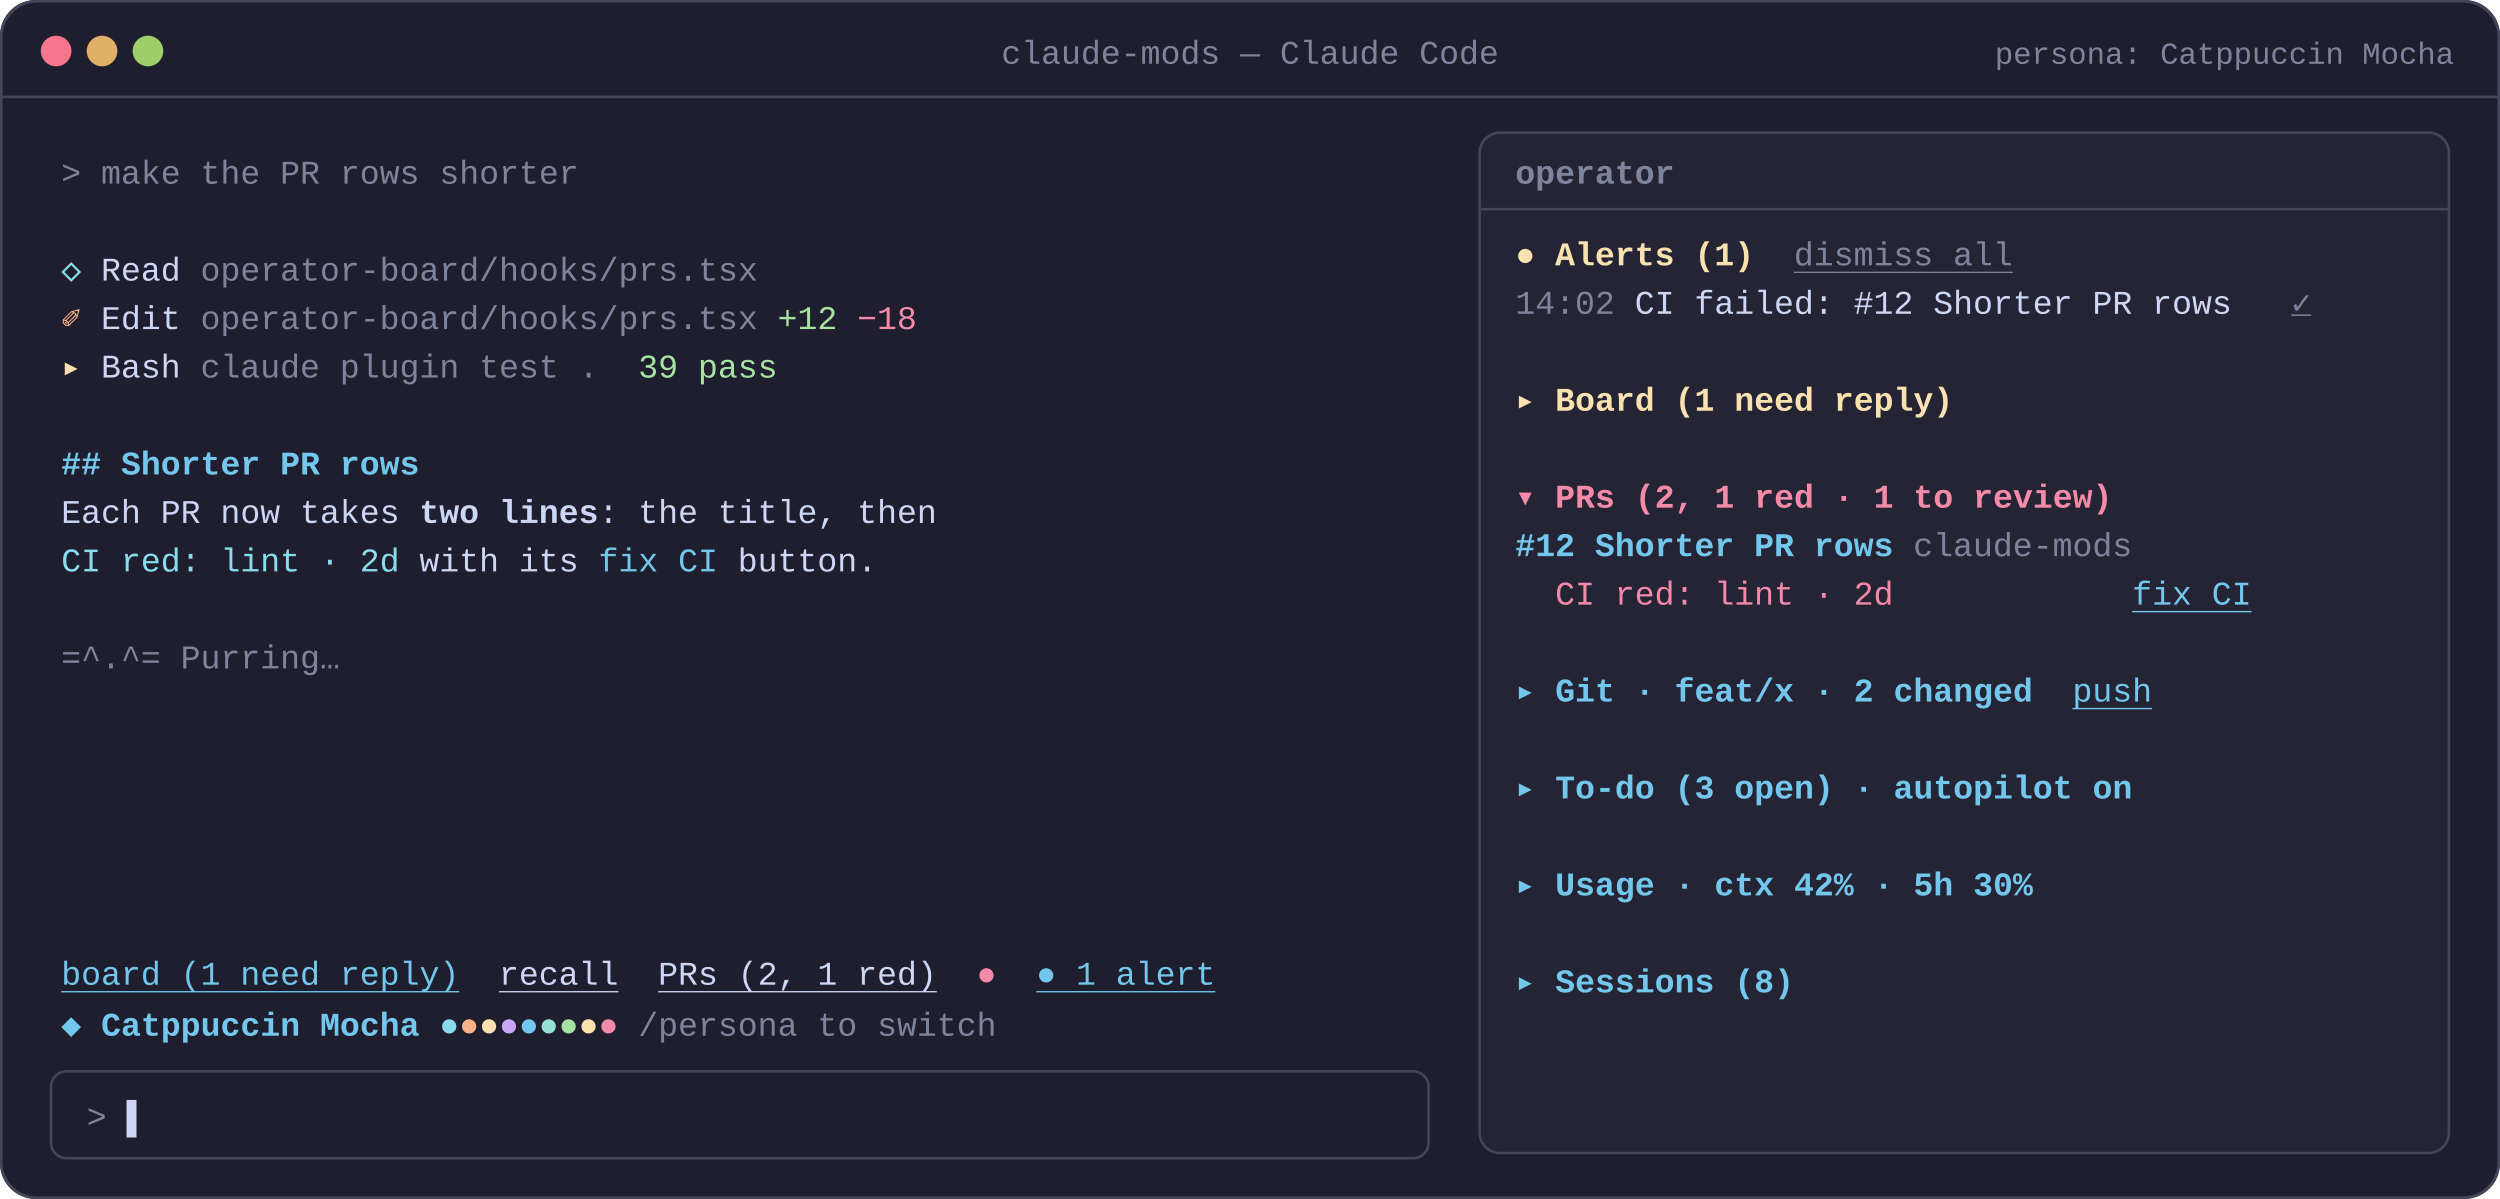
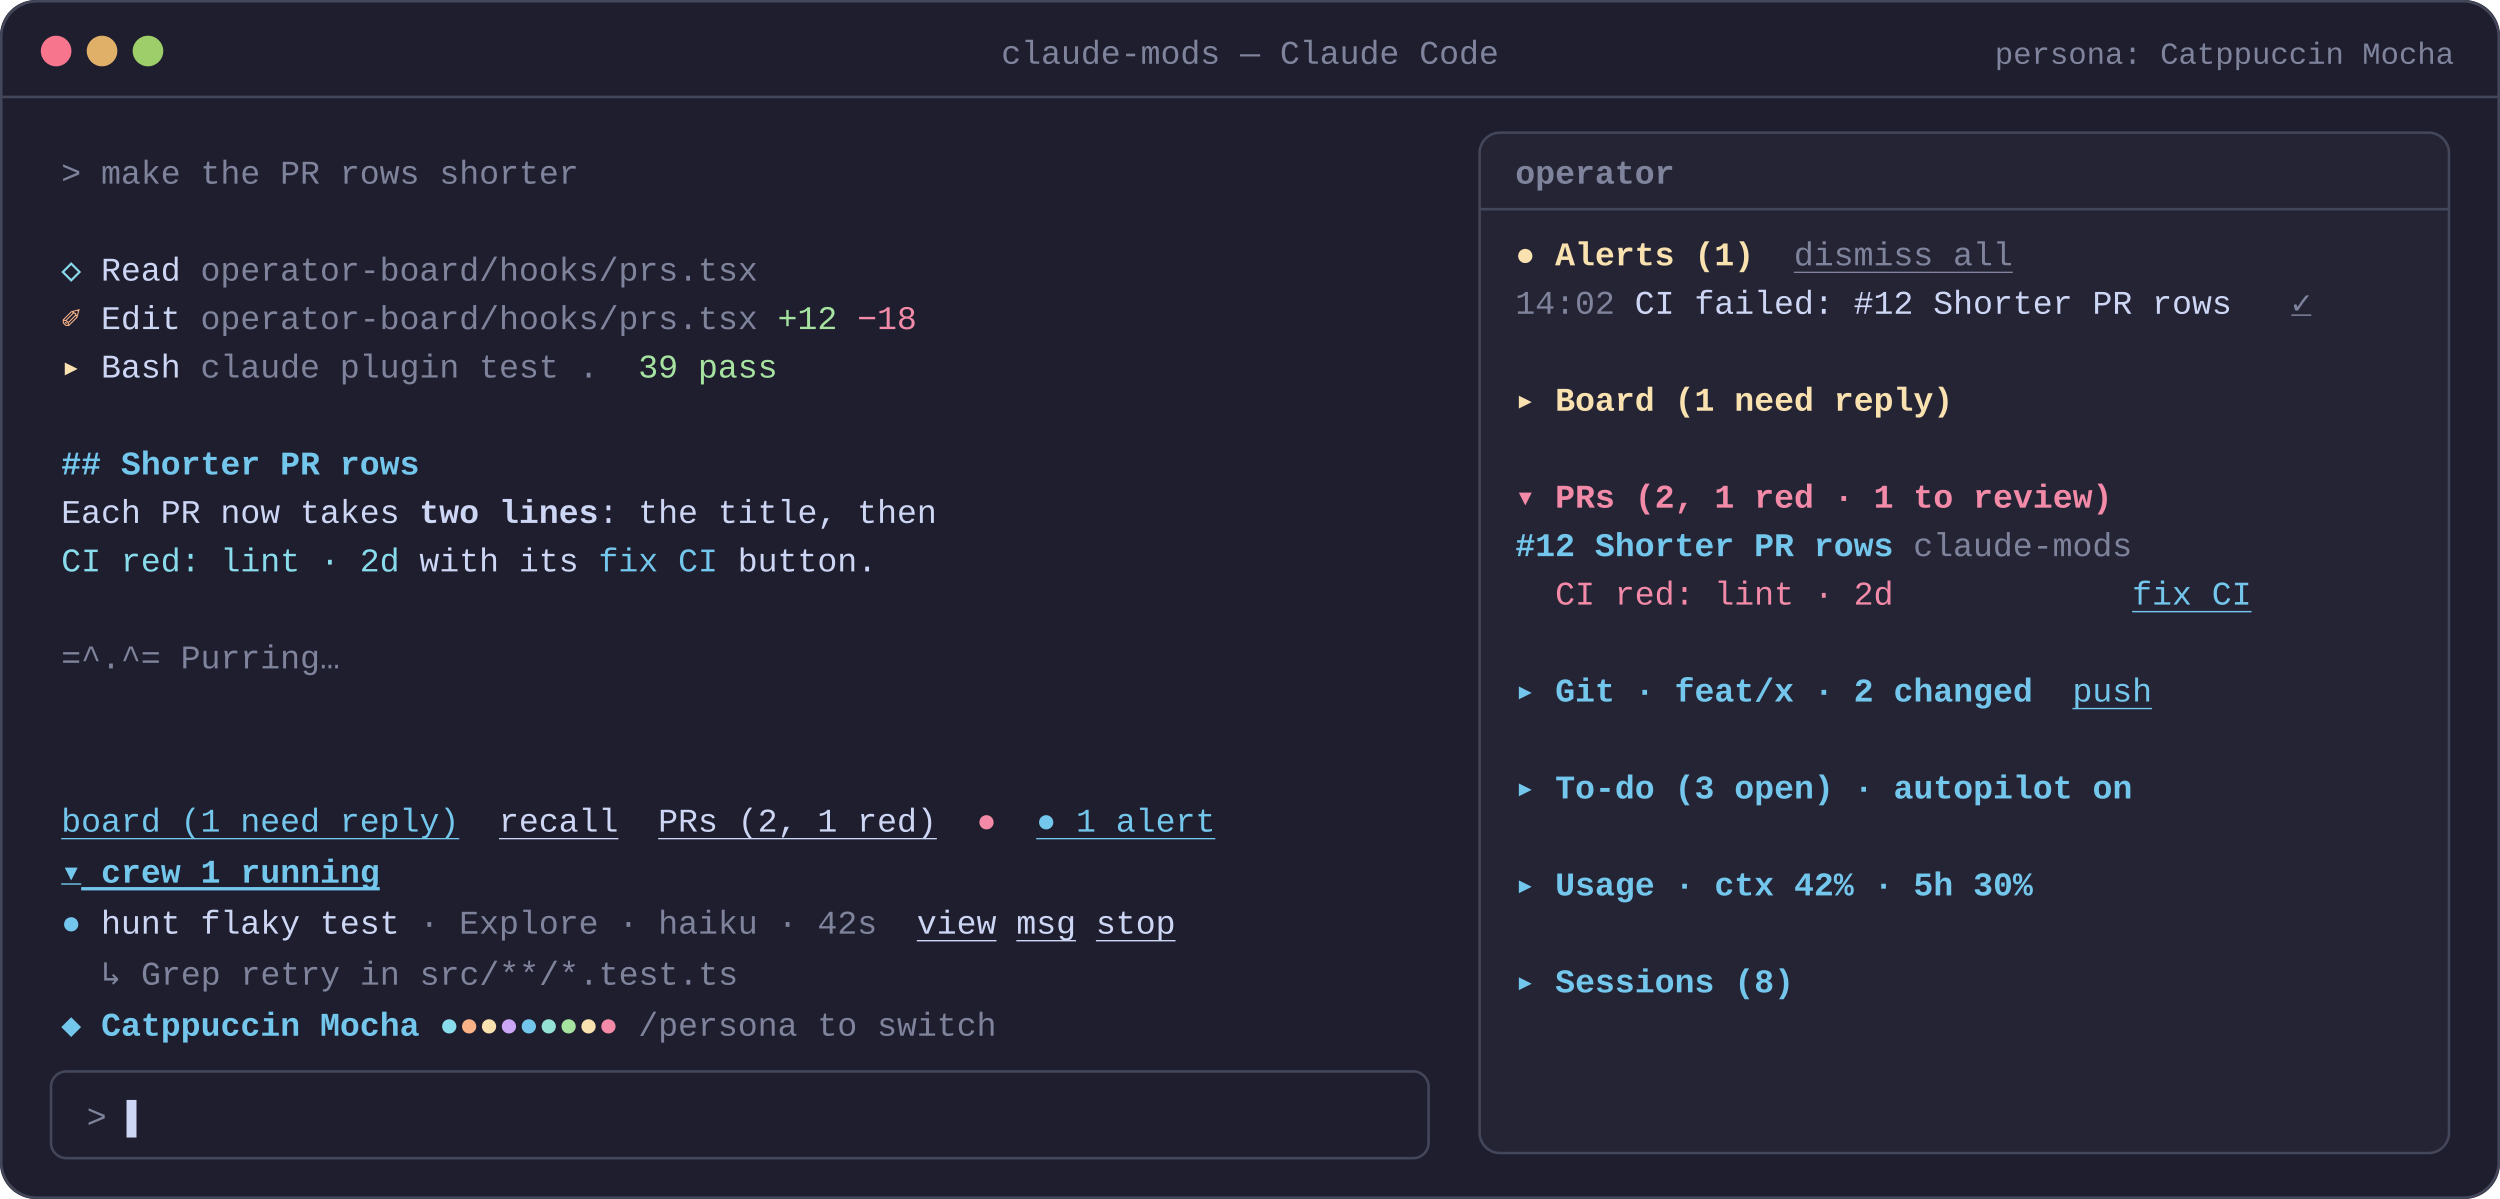
<svg xmlns="http://www.w3.org/2000/svg" width="980" height="470" viewBox="0 0 980 470" role="img" aria-label="Illustration: Claude Code at work with the operator pane docked beside it (persona: Catppuccin Mocha)" font-family="ui-monospace, SFMono-Regular, Menlo, Consolas, 'Liberation Mono', monospace" font-size="13">
  <rect width="980" height="470" rx="14" fill="#1e1e2e" />
  <rect x="0.5" y="0.5" width="979" height="469" rx="14" fill="none" stroke="#44465a" />
  <circle cx="22" cy="20" r="6" fill="#f7768e" />
  <circle cx="40" cy="20" r="6" fill="#e0af68" />
  <circle cx="58" cy="20" r="6" fill="#9ece6a" />
  <text x="392.5" y="25" fill="#7f849c" xml:space="preserve">claude-mods — Claude Code</text>
  <text x="962" y="25" fill="#7f849c" font-size="12" text-anchor="end">persona: Catppuccin Mocha</text>
  <line x1="0" y1="38" x2="980" y2="38" stroke="#44465a" />
  <rect x="580" y="52" width="380" height="400" rx="8" fill="#242435" stroke="#44465a" />
  <text x="594.0" y="72" fill="#7f849c" font-weight="700" xml:space="preserve">operator</text>
  <line x1="580" y1="82" x2="960" y2="82" stroke="#44465a" />
  <rect x="20" y="420" width="540" height="34" rx="6" fill="none" stroke="#44465a" />
  <text x="24.0" y="72" fill="#7f849c" xml:space="preserve">&gt; make the PR rows shorter</text>
  <text x="24.0" y="110" fill="#89dceb" xml:space="preserve">◇</text>
  <text x="31.8" y="110" fill="#cdd6f4" xml:space="preserve"> </text>
  <text x="39.6" y="110" fill="#cdd6f4" xml:space="preserve">Read</text>
  <text x="70.8" y="110" fill="#cdd6f4" xml:space="preserve"> </text>
  <text x="78.6" y="110" fill="#7f849c" xml:space="preserve">operator-board/hooks/prs.tsx</text>
  <text x="24.0" y="129" fill="#fab387" xml:space="preserve">✐</text>
  <text x="31.8" y="129" fill="#cdd6f4" xml:space="preserve"> </text>
  <text x="39.6" y="129" fill="#cdd6f4" xml:space="preserve">Edit</text>
  <text x="70.8" y="129" fill="#cdd6f4" xml:space="preserve"> </text>
  <text x="78.6" y="129" fill="#7f849c" xml:space="preserve">operator-board/hooks/prs.tsx</text>
  <text x="297.0" y="129" fill="#cdd6f4" xml:space="preserve"> </text>
  <text x="304.8" y="129" fill="#a6e3a1" xml:space="preserve">+12</text>
  <text x="328.2" y="129" fill="#cdd6f4" xml:space="preserve"> </text>
  <text x="336.0" y="129" fill="#f38ba8" xml:space="preserve">−18</text>
  <text x="24.0" y="148" fill="#f9e2af" xml:space="preserve">▸</text>
  <text x="31.8" y="148" fill="#cdd6f4" xml:space="preserve"> </text>
  <text x="39.6" y="148" fill="#cdd6f4" xml:space="preserve">Bash</text>
  <text x="70.8" y="148" fill="#cdd6f4" xml:space="preserve"> </text>
  <text x="78.6" y="148" fill="#7f849c" xml:space="preserve">claude plugin test .</text>
  <text x="234.6" y="148" fill="#cdd6f4" xml:space="preserve">  </text>
  <text x="250.2" y="148" fill="#a6e3a1" xml:space="preserve">39 pass</text>
  <text x="24.0" y="186" fill="#74c7ec" font-weight="700" xml:space="preserve">## Shorter PR rows</text>
  <text x="24.0" y="205" fill="#cdd6f4" xml:space="preserve">Each PR now takes </text>
  <text x="164.4" y="205" fill="#cdd6f4" font-weight="700" xml:space="preserve">two lines</text>
  <text x="234.6" y="205" fill="#cdd6f4" xml:space="preserve">: the title, then</text>
  <text x="24.0" y="224" fill="#89dceb" xml:space="preserve">CI red: lint · 2d</text>
  <text x="156.6" y="224" fill="#cdd6f4" xml:space="preserve"> with its </text>
  <text x="234.6" y="224" fill="#74c7ec" xml:space="preserve">fix CI</text>
  <text x="281.4" y="224" fill="#cdd6f4" xml:space="preserve"> button.</text>
  <text x="24.0" y="262" fill="#7f849c" xml:space="preserve">=^.^= Purring…</text>
-   <text x="24.0" y="386" fill="#74c7ec" text-decoration="underline" xml:space="preserve">board (1 need reply)</text>
-   <text x="180.0" y="386" fill="#cdd6f4" xml:space="preserve">  </text>
-   <text x="195.6" y="386" fill="#cdd6f4" text-decoration="underline" xml:space="preserve">recall</text>
-   <text x="242.4" y="386" fill="#cdd6f4" xml:space="preserve">  </text>
-   <text x="258.0" y="386" fill="#cdd6f4" text-decoration="underline" xml:space="preserve">PRs (2, 1 red)</text>
-   <text x="367.2" y="386" fill="#cdd6f4" xml:space="preserve">  </text>
-   <text x="382.8" y="386" fill="#f38ba8" xml:space="preserve">●</text>
-   <text x="390.6" y="386" fill="#cdd6f4" xml:space="preserve">  </text>
-   <text x="406.2" y="386" fill="#74c7ec" text-decoration="underline" xml:space="preserve">● 1 alert</text>
+   <text x="24.0" y="326" fill="#74c7ec" text-decoration="underline" xml:space="preserve">board (1 need reply)</text>
+   <text x="180.0" y="326" fill="#cdd6f4" xml:space="preserve">  </text>
+   <text x="195.6" y="326" fill="#cdd6f4" text-decoration="underline" xml:space="preserve">recall</text>
+   <text x="242.4" y="326" fill="#cdd6f4" xml:space="preserve">  </text>
+   <text x="258.0" y="326" fill="#cdd6f4" text-decoration="underline" xml:space="preserve">PRs (2, 1 red)</text>
+   <text x="367.2" y="326" fill="#cdd6f4" xml:space="preserve">  </text>
+   <text x="382.8" y="326" fill="#f38ba8" xml:space="preserve">●</text>
+   <text x="390.6" y="326" fill="#cdd6f4" xml:space="preserve">  </text>
+   <text x="406.2" y="326" fill="#74c7ec" text-decoration="underline" xml:space="preserve">● 1 alert</text>
+   <text x="24.0" y="346" fill="#74c7ec" font-weight="700" text-decoration="underline" xml:space="preserve">▾ crew 1 running</text>
+   <text x="24.0" y="366" fill="#74c7ec" xml:space="preserve">●</text>
+   <text x="31.8" y="366" fill="#cdd6f4" xml:space="preserve"> hunt flaky test</text>
+   <text x="156.6" y="366" fill="#7f849c" xml:space="preserve"> · Explore · haiku · 42s</text>
+   <text x="343.8" y="366" fill="#cdd6f4" xml:space="preserve">  </text>
+   <text x="359.4" y="366" fill="#cdd6f4" text-decoration="underline" xml:space="preserve">view</text>
+   <text x="390.6" y="366" fill="#cdd6f4" xml:space="preserve"> </text>
+   <text x="398.4" y="366" fill="#cdd6f4" text-decoration="underline" xml:space="preserve">msg</text>
+   <text x="421.8" y="366" fill="#cdd6f4" xml:space="preserve"> </text>
+   <text x="429.6" y="366" fill="#cdd6f4" text-decoration="underline" xml:space="preserve">stop</text>
+   <text x="24.0" y="386" fill="#7f849c" xml:space="preserve">  ↳ Grep retry in src/**/*.test.ts</text>
  <text x="24.0" y="406" fill="#74c7ec" font-weight="700" xml:space="preserve">◆ Catppuccin Mocha</text>
  <text x="164.4" y="406" fill="#cdd6f4" xml:space="preserve"> </text>
  <text x="172.2" y="406" fill="#89dceb" xml:space="preserve">●</text>
  <text x="180.0" y="406" fill="#fab387" xml:space="preserve">●</text>
  <text x="187.8" y="406" fill="#f9e2af" xml:space="preserve">●</text>
  <text x="195.6" y="406" fill="#cba6f7" xml:space="preserve">●</text>
  <text x="203.4" y="406" fill="#74c7ec" xml:space="preserve">●</text>
  <text x="211.2" y="406" fill="#94e2d5" xml:space="preserve">●</text>
  <text x="219.0" y="406" fill="#a6e3a1" xml:space="preserve">●</text>
  <text x="226.8" y="406" fill="#f9e2af" xml:space="preserve">●</text>
  <text x="234.6" y="406" fill="#f38ba8" xml:space="preserve">●</text>
  <text x="242.4" y="406" fill="#cdd6f4" xml:space="preserve"> </text>
  <text x="250.2" y="406" fill="#7f849c" xml:space="preserve">/persona to switch</text>
  <text x="34.0" y="442" fill="#7f849c" xml:space="preserve">&gt;</text>
  <text x="41.8" y="442" fill="#cdd6f4" xml:space="preserve"> ▌</text>
  <text x="594.0" y="104" fill="#f9e2af" font-weight="700" xml:space="preserve">● Alerts (1)</text>
  <text x="687.6" y="104" fill="#cdd6f4" xml:space="preserve">  </text>
  <text x="703.2" y="104" fill="#7f849c" text-decoration="underline" xml:space="preserve">dismiss all</text>
  <text x="594.0" y="123" fill="#7f849c" xml:space="preserve">14:02</text>
  <text x="633.0" y="123" fill="#cdd6f4" xml:space="preserve"> CI failed: #12 Shorter PR rows   </text>
  <text x="898.2" y="123" fill="#7f849c" text-decoration="underline" xml:space="preserve">✓</text>
  <text x="594.0" y="161" fill="#f9e2af" font-weight="700" xml:space="preserve">▸ Board (1 need reply)</text>
  <text x="594.0" y="199" fill="#f38ba8" font-weight="700" xml:space="preserve">▾ PRs (2, 1 red · 1 to review)</text>
  <text x="594.0" y="218" fill="#74c7ec" font-weight="700" xml:space="preserve">#12 Shorter PR rows</text>
  <text x="742.2" y="218" fill="#cdd6f4" xml:space="preserve"> </text>
  <text x="750.0" y="218" fill="#7f849c" xml:space="preserve">claude-mods</text>
  <text x="594.0" y="237" fill="#cdd6f4" xml:space="preserve">  </text>
  <text x="609.6" y="237" fill="#f38ba8" xml:space="preserve">CI red: lint · 2d</text>
  <text x="742.2" y="237" fill="#cdd6f4" xml:space="preserve">            </text>
  <text x="835.8" y="237" fill="#74c7ec" text-decoration="underline" xml:space="preserve">fix CI</text>
  <text x="594.0" y="275" fill="#74c7ec" font-weight="700" xml:space="preserve">▸ Git · feat/x · 2 changed</text>
  <text x="796.8" y="275" fill="#cdd6f4" xml:space="preserve">  </text>
  <text x="812.4" y="275" fill="#74c7ec" text-decoration="underline" xml:space="preserve">push</text>
  <text x="594.0" y="313" fill="#74c7ec" font-weight="700" xml:space="preserve">▸ To-do (3 open) · autopilot on</text>
  <text x="594.0" y="351" fill="#74c7ec" font-weight="700" xml:space="preserve">▸ Usage · ctx 42% · 5h 30%</text>
  <text x="594.0" y="389" fill="#74c7ec" font-weight="700" xml:space="preserve">▸ Sessions (8)</text>
</svg>
